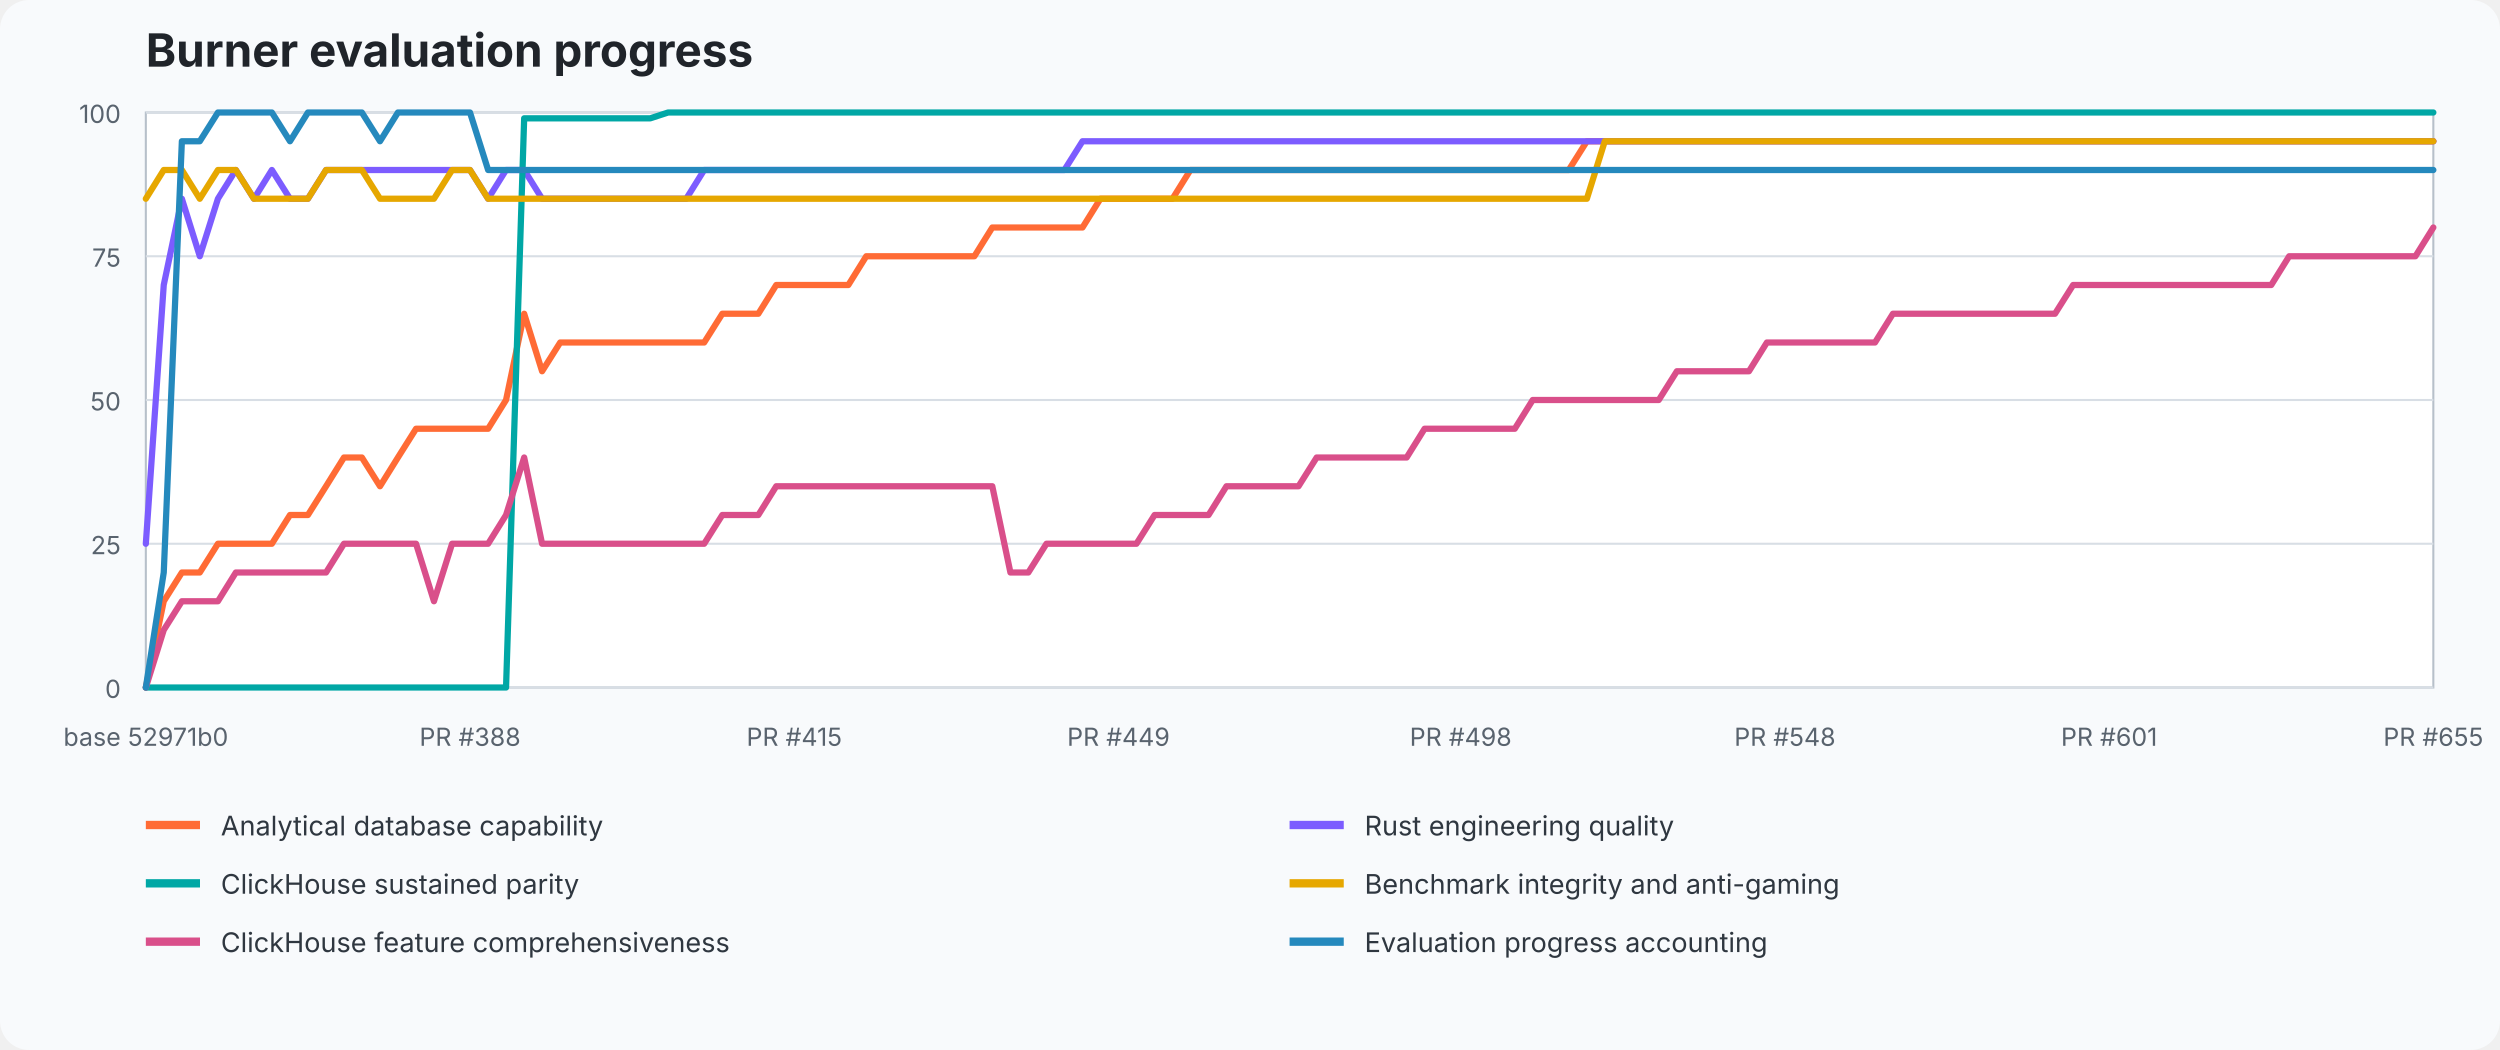
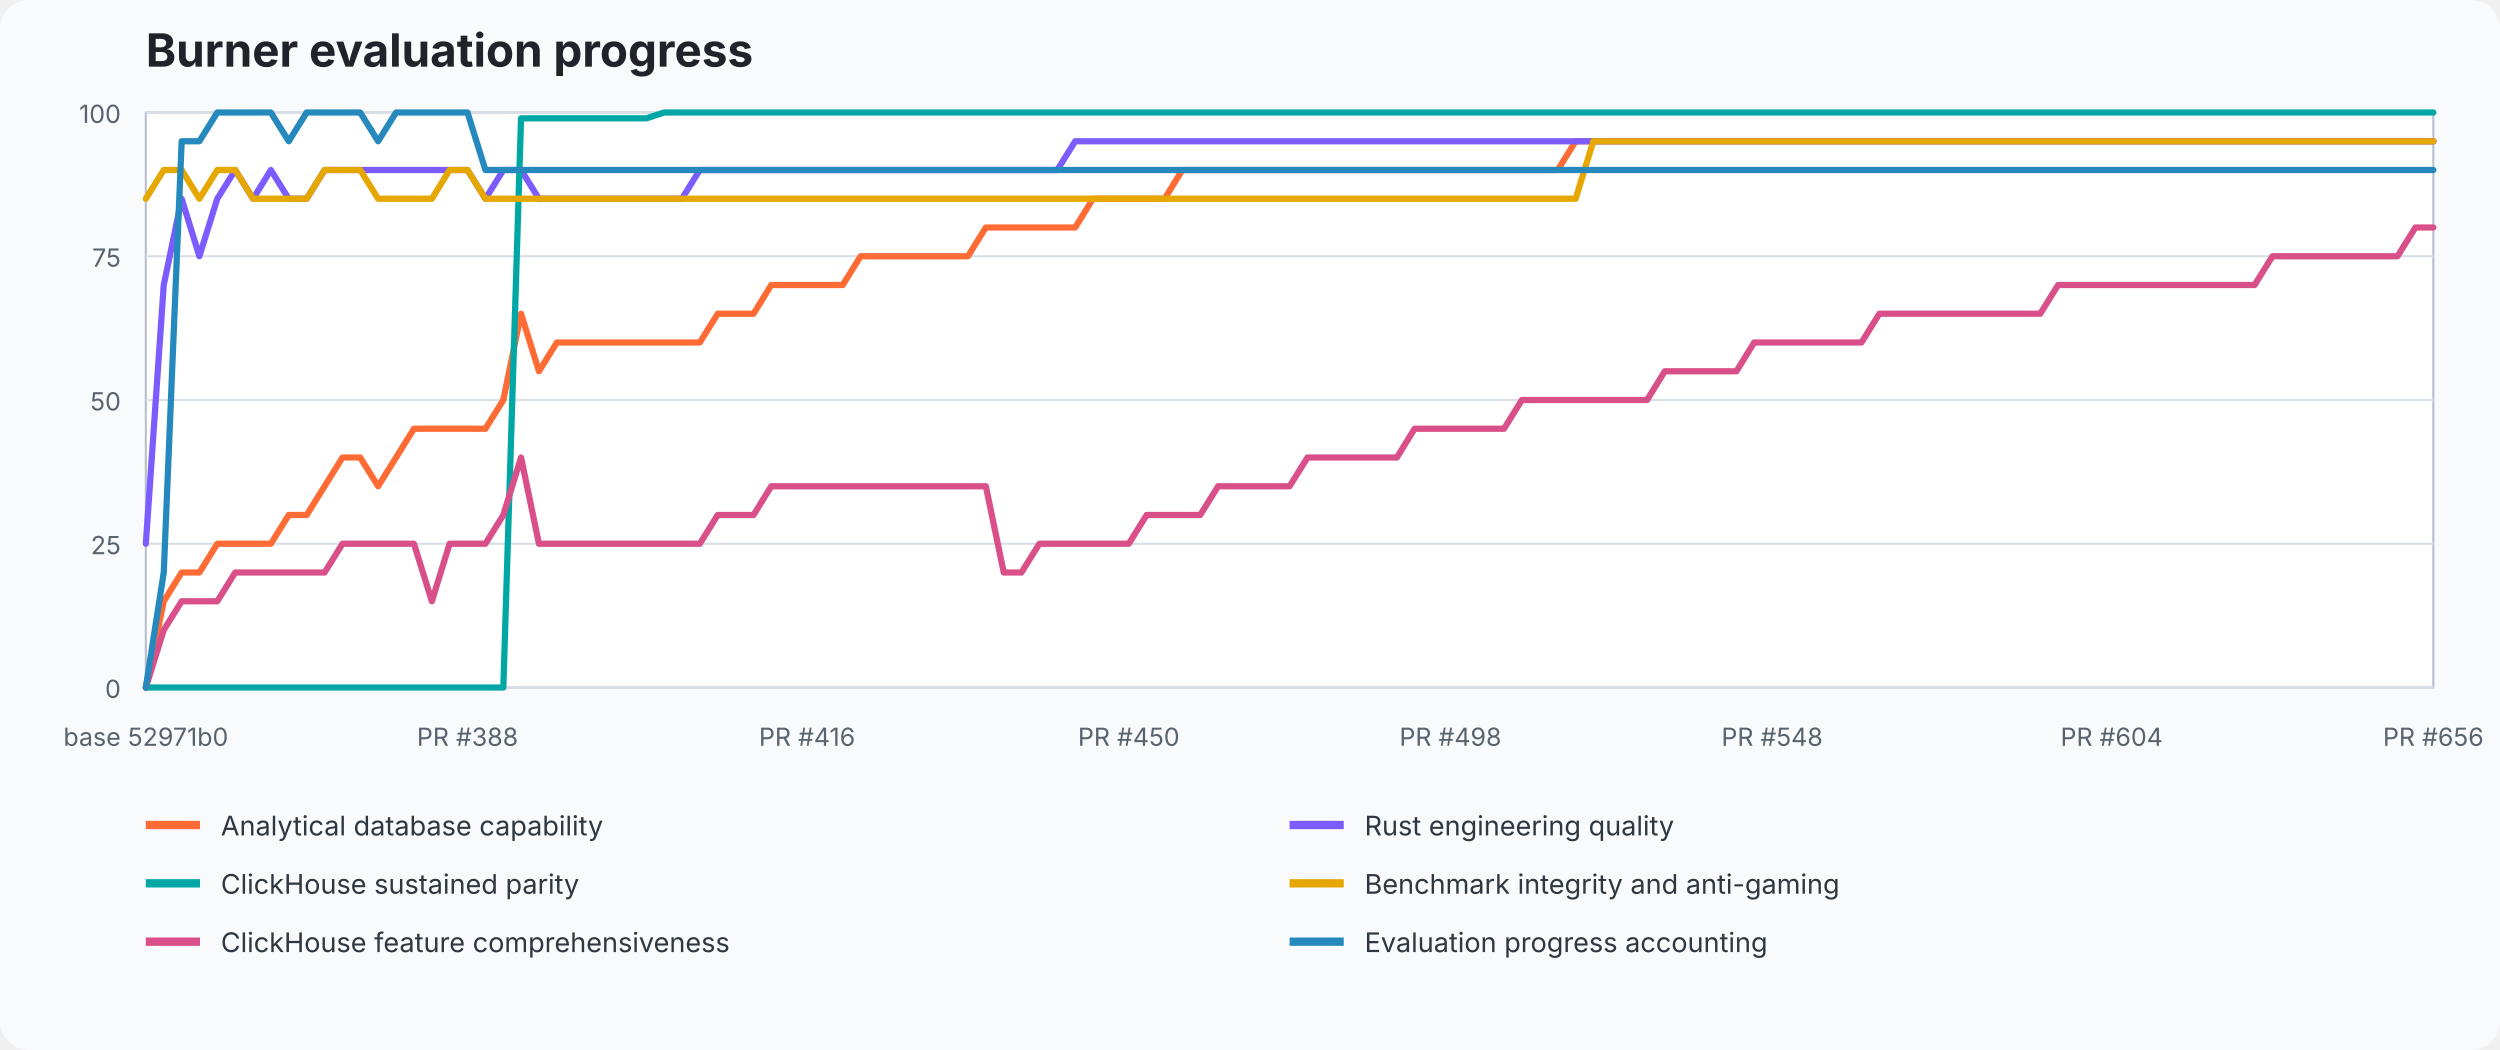
<svg xmlns="http://www.w3.org/2000/svg" width="1200" height="504" viewBox="0 0 1200 504" role="img" aria-labelledby="title desc">
  <style>text{font-family:ui-sans-serif,system-ui,-apple-system,BlinkMacSystemFont,"Segoe UI",sans-serif}.title{font-size:22px;font-weight:700;fill:#20242a}.axis{font-size:12px;fill:#59636e}.legend{font-size:13px;fill:#2f3740}.grid{stroke:#d8dee5;stroke-width:1}.plot{fill:#fff;stroke:#b7c0ca}</style>
  <rect width="100%" height="100%" fill="#f8fafc" rx="14" />
  <text x="70" y="32" class="title">Burner evaluation progress</text>
  <rect x="70" y="54" width="1098" height="276" class="plot" />
  <line x1="70" y1="330" x2="1168" y2="330" class="grid" />
  <text x="58" y="335" text-anchor="end" class="axis">0</text>
  <line x1="70" y1="261" x2="1168" y2="261" class="grid" />
  <text x="58" y="266" text-anchor="end" class="axis">25</text>
  <line x1="70" y1="192" x2="1168" y2="192" class="grid" />
  <text x="58" y="197" text-anchor="end" class="axis">50</text>
  <line x1="70" y1="123" x2="1168" y2="123" class="grid" />
  <text x="58" y="128" text-anchor="end" class="axis">75</text>
  <line x1="70" y1="54" x2="1168" y2="54" class="grid" />
  <text x="58" y="59" text-anchor="end" class="axis">100</text>
-   <polyline points="70.0,330.0 78.6,288.6 87.3,274.8 95.9,274.8 104.6,261.0 113.2,261.0 121.9,261.0 130.5,261.0 139.2,247.2 147.8,247.2 156.5,233.4 165.1,219.6 173.7,219.6 182.4,233.4 191.0,219.6 199.7,205.8 208.3,205.8 217.0,205.8 225.6,205.8 234.3,205.8 242.9,192.0 251.6,150.6 260.2,178.2 268.9,164.4 277.5,164.4 286.1,164.4 294.8,164.4 303.4,164.4 312.1,164.4 320.7,164.4 329.4,164.4 338.0,164.4 346.7,150.6 355.3,150.6 364.0,150.6 372.6,136.8 381.2,136.8 389.9,136.8 398.5,136.8 407.2,136.8 415.8,123.0 424.5,123.0 433.1,123.0 441.8,123.0 450.4,123.0 459.1,123.0 467.7,123.0 476.3,109.2 485.0,109.2 493.6,109.2 502.3,109.2 510.9,109.2 519.6,109.2 528.2,95.4 536.9,95.4 545.5,95.4 554.2,95.4 562.8,95.4 571.4,81.6 580.1,81.6 588.7,81.6 597.4,81.6 606.0,81.6 614.7,81.6 623.3,81.6 632.0,81.6 640.6,81.6 649.3,81.6 657.9,81.6 666.6,81.6 675.2,81.6 683.8,81.6 692.5,81.6 701.1,81.6 709.8,81.6 718.4,81.6 727.1,81.6 735.7,81.6 744.4,81.6 753.0,81.6 761.7,67.8 770.3,67.8 778.9,67.8 787.6,67.8 796.2,67.8 804.9,67.8 813.5,67.8 822.2,67.8 830.8,67.8 839.5,67.8 848.1,67.8 856.8,67.8 865.4,67.8 874.0,67.8 882.7,67.8 891.3,67.8 900.0,67.8 908.6,67.8 917.3,67.8 925.9,67.8 934.6,67.8 943.2,67.8 951.9,67.8 960.5,67.8 969.1,67.8 977.8,67.8 986.4,67.8 995.1,67.8 1003.7,67.8 1012.4,67.8 1021.0,67.8 1029.7,67.8 1038.3,67.8 1047.0,67.8 1055.6,67.8 1064.3,67.8 1072.9,67.8 1081.5,67.8 1090.2,67.8 1098.8,67.8 1107.5,67.8 1116.1,67.8 1124.8,67.8 1133.4,67.8 1142.1,67.8 1150.7,67.8 1159.4,67.8 1168.0,67.8" fill="none" stroke="#ff6b35" stroke-width="3" stroke-linejoin="round" stroke-linecap="round" />
-   <polyline points="70.0,261.0 78.6,136.8 87.3,95.4 95.9,123.0 104.6,95.4 113.2,81.6 121.9,95.4 130.5,81.6 139.2,95.4 147.8,95.4 156.5,81.6 165.1,81.6 173.7,81.6 182.4,81.6 191.0,81.6 199.7,81.6 208.3,81.6 217.0,81.6 225.6,81.6 234.3,95.4 242.9,81.6 251.6,81.6 260.2,95.4 268.9,95.4 277.5,95.4 286.1,95.4 294.8,95.4 303.4,95.4 312.1,95.4 320.7,95.4 329.4,95.4 338.0,81.6 346.7,81.6 355.3,81.6 364.0,81.6 372.6,81.6 381.2,81.6 389.9,81.6 398.5,81.6 407.2,81.6 415.8,81.6 424.5,81.6 433.1,81.6 441.8,81.6 450.4,81.6 459.1,81.6 467.7,81.6 476.3,81.6 485.0,81.6 493.6,81.6 502.3,81.6 510.9,81.6 519.6,67.8 528.2,67.8 536.9,67.8 545.5,67.8 554.2,67.8 562.8,67.8 571.4,67.8 580.1,67.8 588.7,67.8 597.4,67.8 606.0,67.8 614.7,67.8 623.3,67.8 632.0,67.8 640.6,67.8 649.3,67.8 657.9,67.8 666.6,67.8 675.2,67.8 683.8,67.8 692.5,67.8 701.1,67.8 709.8,67.8 718.4,67.8 727.1,67.8 735.7,67.8 744.4,67.8 753.0,67.8 761.7,67.8 770.3,67.8 778.9,67.8 787.6,67.8 796.2,67.8 804.9,67.8 813.5,67.8 822.2,67.8 830.8,67.8 839.5,67.8 848.1,67.8 856.8,67.8 865.4,67.8 874.0,67.8 882.7,67.8 891.3,67.8 900.0,67.8 908.6,67.8 917.3,67.8 925.9,67.8 934.6,67.8 943.2,67.8 951.9,67.8 960.5,67.8 969.1,67.8 977.8,67.8 986.4,67.8 995.1,67.8 1003.7,67.8 1012.4,67.8 1021.0,67.8 1029.7,67.8 1038.3,67.8 1047.0,67.8 1055.6,67.8 1064.3,67.8 1072.9,67.8 1081.5,67.8 1090.2,67.8 1098.8,67.8 1107.5,67.8 1116.1,67.8 1124.8,67.8 1133.4,67.8 1142.1,67.8 1150.7,67.8 1159.4,67.8 1168.0,67.8" fill="none" stroke="#7c5cff" stroke-width="3" stroke-linejoin="round" stroke-linecap="round" />
-   <polyline points="70.0,330.0 78.6,330.0 87.3,330.0 95.9,330.0 104.6,330.0 113.2,330.0 121.9,330.0 130.5,330.0 139.2,330.0 147.8,330.0 156.5,330.0 165.1,330.0 173.7,330.0 182.4,330.0 191.0,330.0 199.7,330.0 208.3,330.0 217.0,330.0 225.6,330.0 234.3,330.0 242.9,330.0 251.6,56.8 260.2,56.8 268.9,56.8 277.5,56.8 286.1,56.8 294.8,56.8 303.4,56.8 312.1,56.8 320.7,54.0 329.4,54.0 338.0,54.0 346.7,54.0 355.3,54.0 364.0,54.0 372.6,54.0 381.2,54.0 389.9,54.0 398.5,54.0 407.2,54.0 415.8,54.0 424.5,54.0 433.1,54.0 441.8,54.0 450.4,54.0 459.1,54.0 467.7,54.0 476.3,54.0 485.0,54.0 493.6,54.0 502.3,54.0 510.9,54.0 519.6,54.0 528.2,54.0 536.9,54.0 545.5,54.0 554.2,54.0 562.8,54.0 571.4,54.0 580.1,54.0 588.7,54.0 597.4,54.0 606.0,54.0 614.7,54.0 623.3,54.0 632.0,54.0 640.6,54.0 649.3,54.0 657.9,54.0 666.6,54.0 675.2,54.0 683.8,54.0 692.5,54.0 701.1,54.0 709.8,54.0 718.4,54.0 727.1,54.0 735.7,54.0 744.4,54.0 753.0,54.0 761.7,54.0 770.3,54.0 778.9,54.0 787.6,54.0 796.2,54.0 804.9,54.0 813.5,54.0 822.2,54.0 830.8,54.0 839.5,54.0 848.1,54.0 856.8,54.0 865.4,54.0 874.0,54.0 882.7,54.0 891.3,54.0 900.0,54.0 908.6,54.0 917.3,54.0 925.9,54.0 934.6,54.0 943.2,54.0 951.9,54.0 960.5,54.0 969.1,54.0 977.8,54.0 986.4,54.0 995.1,54.0 1003.7,54.0 1012.4,54.0 1021.0,54.0 1029.7,54.0 1038.3,54.0 1047.0,54.0 1055.6,54.0 1064.3,54.0 1072.9,54.0 1081.5,54.0 1090.2,54.0 1098.8,54.0 1107.5,54.0 1116.1,54.0 1124.8,54.0 1133.4,54.0 1142.1,54.0 1150.7,54.0 1159.4,54.0 1168.0,54.0" fill="none" stroke="#00a7a5" stroke-width="3" stroke-linejoin="round" stroke-linecap="round" />
-   <polyline points="70.0,95.4 78.6,81.6 87.3,81.6 95.9,95.4 104.6,81.6 113.2,81.6 121.9,95.4 130.5,95.4 139.2,95.4 147.8,95.4 156.5,81.6 165.1,81.6 173.7,81.6 182.4,95.4 191.0,95.4 199.7,95.4 208.3,95.4 217.0,81.6 225.6,81.6 234.3,95.4 242.9,95.4 251.6,95.4 260.2,95.4 268.9,95.4 277.5,95.4 286.1,95.4 294.8,95.4 303.4,95.4 312.1,95.4 320.7,95.4 329.4,95.4 338.0,95.4 346.7,95.4 355.3,95.4 364.0,95.4 372.6,95.4 381.2,95.4 389.9,95.4 398.5,95.4 407.2,95.4 415.8,95.4 424.5,95.4 433.1,95.4 441.8,95.4 450.4,95.4 459.1,95.4 467.7,95.4 476.3,95.4 485.0,95.4 493.6,95.4 502.3,95.4 510.9,95.4 519.6,95.4 528.2,95.4 536.9,95.4 545.5,95.4 554.2,95.4 562.8,95.4 571.4,95.4 580.1,95.4 588.7,95.4 597.4,95.4 606.0,95.4 614.7,95.4 623.3,95.4 632.0,95.4 640.6,95.4 649.3,95.4 657.9,95.4 666.6,95.4 675.2,95.4 683.8,95.4 692.5,95.4 701.1,95.4 709.8,95.4 718.4,95.4 727.1,95.4 735.7,95.4 744.4,95.4 753.0,95.4 761.7,95.4 770.3,67.8 778.9,67.8 787.6,67.8 796.2,67.8 804.9,67.8 813.5,67.8 822.2,67.8 830.8,67.8 839.5,67.8 848.1,67.8 856.8,67.8 865.4,67.8 874.0,67.8 882.7,67.8 891.3,67.8 900.0,67.8 908.6,67.8 917.3,67.8 925.9,67.8 934.6,67.8 943.2,67.8 951.9,67.8 960.5,67.8 969.1,67.8 977.8,67.8 986.4,67.8 995.1,67.8 1003.7,67.8 1012.4,67.8 1021.0,67.8 1029.7,67.8 1038.3,67.8 1047.0,67.8 1055.6,67.8 1064.3,67.8 1072.9,67.8 1081.5,67.8 1090.2,67.8 1098.8,67.8 1107.5,67.8 1116.1,67.8 1124.8,67.8 1133.4,67.8 1142.1,67.8 1150.7,67.8 1159.4,67.8 1168.0,67.8" fill="none" stroke="#e6a700" stroke-width="3" stroke-linejoin="round" stroke-linecap="round" />
-   <polyline points="70.0,330.0 78.6,302.4 87.3,288.6 95.9,288.6 104.6,288.6 113.2,274.8 121.9,274.8 130.5,274.8 139.2,274.8 147.8,274.8 156.5,274.8 165.1,261.0 173.7,261.0 182.4,261.0 191.0,261.0 199.7,261.0 208.3,288.6 217.0,261.0 225.6,261.0 234.3,261.0 242.9,247.2 251.6,219.6 260.2,261.0 268.9,261.0 277.5,261.0 286.1,261.0 294.8,261.0 303.4,261.0 312.1,261.0 320.7,261.0 329.4,261.0 338.0,261.0 346.7,247.2 355.3,247.2 364.0,247.2 372.6,233.4 381.2,233.4 389.9,233.4 398.5,233.4 407.2,233.4 415.8,233.4 424.5,233.4 433.1,233.4 441.8,233.4 450.4,233.4 459.1,233.4 467.7,233.4 476.3,233.4 485.0,274.8 493.6,274.8 502.3,261.0 510.9,261.0 519.6,261.0 528.2,261.0 536.9,261.0 545.5,261.0 554.2,247.2 562.8,247.2 571.4,247.2 580.1,247.2 588.7,233.4 597.4,233.4 606.0,233.4 614.7,233.4 623.3,233.4 632.0,219.6 640.6,219.6 649.3,219.6 657.9,219.6 666.6,219.6 675.2,219.6 683.8,205.8 692.5,205.8 701.1,205.8 709.8,205.8 718.4,205.8 727.1,205.8 735.7,192.0 744.4,192.0 753.0,192.0 761.7,192.0 770.3,192.0 778.9,192.0 787.6,192.0 796.2,192.0 804.9,178.2 813.5,178.2 822.2,178.2 830.8,178.2 839.5,178.2 848.1,164.4 856.8,164.4 865.4,164.4 874.0,164.4 882.7,164.4 891.3,164.4 900.0,164.4 908.6,150.6 917.3,150.6 925.9,150.6 934.6,150.6 943.2,150.6 951.9,150.6 960.5,150.6 969.1,150.6 977.8,150.6 986.4,150.6 995.1,136.8 1003.7,136.8 1012.4,136.8 1021.0,136.8 1029.7,136.8 1038.3,136.8 1047.0,136.8 1055.6,136.8 1064.3,136.8 1072.9,136.8 1081.5,136.8 1090.2,136.8 1098.8,123.0 1107.5,123.0 1116.1,123.0 1124.8,123.0 1133.4,123.0 1142.1,123.0 1150.7,123.0 1159.4,123.0 1168.0,109.2" fill="none" stroke="#d94f8a" stroke-width="3" stroke-linejoin="round" stroke-linecap="round" />
-   <polyline points="70.0,330.0 78.6,274.8 87.3,67.8 95.9,67.8 104.6,54.0 113.2,54.0 121.9,54.0 130.5,54.0 139.2,67.8 147.8,54.0 156.5,54.0 165.1,54.0 173.7,54.0 182.4,67.8 191.0,54.0 199.7,54.0 208.3,54.0 217.0,54.0 225.6,54.0 234.3,81.6 242.9,81.6 251.6,81.6 260.2,81.6 268.9,81.6 277.5,81.6 286.1,81.6 294.8,81.6 303.4,81.6 312.1,81.6 320.7,81.6 329.4,81.6 338.0,81.6 346.7,81.6 355.3,81.6 364.0,81.6 372.6,81.6 381.2,81.6 389.9,81.6 398.5,81.6 407.2,81.6 415.8,81.6 424.5,81.6 433.1,81.6 441.8,81.6 450.4,81.6 459.1,81.6 467.7,81.6 476.3,81.6 485.0,81.6 493.6,81.6 502.3,81.6 510.9,81.6 519.6,81.6 528.2,81.6 536.9,81.6 545.5,81.6 554.2,81.6 562.8,81.6 571.4,81.6 580.1,81.6 588.7,81.6 597.4,81.6 606.0,81.6 614.7,81.6 623.3,81.6 632.0,81.6 640.6,81.6 649.3,81.6 657.9,81.6 666.6,81.6 675.2,81.6 683.8,81.6 692.5,81.6 701.1,81.6 709.8,81.6 718.4,81.6 727.1,81.6 735.7,81.6 744.4,81.6 753.0,81.6 761.7,81.6 770.3,81.6 778.9,81.6 787.6,81.6 796.2,81.6 804.9,81.6 813.5,81.6 822.2,81.6 830.8,81.6 839.5,81.6 848.1,81.6 856.8,81.6 865.4,81.6 874.0,81.6 882.7,81.6 891.3,81.6 900.0,81.6 908.6,81.6 917.3,81.6 925.9,81.6 934.6,81.6 943.2,81.6 951.9,81.6 960.5,81.6 969.1,81.6 977.8,81.6 986.4,81.6 995.1,81.6 1003.7,81.6 1012.4,81.6 1021.0,81.6 1029.7,81.6 1038.3,81.6 1047.0,81.6 1055.6,81.6 1064.3,81.6 1072.9,81.6 1081.5,81.6 1090.2,81.6 1098.8,81.6 1107.5,81.6 1116.1,81.6 1124.8,81.6 1133.4,81.6 1142.1,81.6 1150.7,81.6 1159.4,81.6 1168.0,81.6" fill="none" stroke="#2589bd" stroke-width="3" stroke-linejoin="round" stroke-linecap="round" />
+   <polyline points="70.0,330.0 78.6,288.6 87.2,274.8 95.7,274.8 104.3,261.0 112.9,261.0 121.5,261.0 130.0,261.0 138.6,247.2 147.2,247.2 155.8,233.4 164.4,219.6 172.9,219.6 181.5,233.4 190.1,219.6 198.7,205.8 207.3,205.8 215.8,205.8 224.4,205.8 233.0,205.8 241.6,192.0 250.1,150.6 258.7,178.2 267.3,164.4 275.9,164.4 284.5,164.4 293.0,164.4 301.6,164.4 310.2,164.4 318.8,164.4 327.3,164.4 335.9,164.4 344.5,150.6 353.1,150.6 361.7,150.6 370.2,136.8 378.8,136.8 387.4,136.8 396.0,136.8 404.5,136.8 413.1,123.0 421.7,123.0 430.3,123.0 438.9,123.0 447.4,123.0 456.0,123.0 464.6,123.0 473.2,109.2 481.8,109.2 490.3,109.2 498.9,109.2 507.5,109.2 516.1,109.2 524.6,95.4 533.2,95.4 541.8,95.4 550.4,95.4 559.0,95.4 567.5,81.6 576.1,81.6 584.7,81.6 593.3,81.6 601.8,81.6 610.4,81.6 619.0,81.6 627.6,81.6 636.2,81.6 644.7,81.6 653.3,81.6 661.9,81.6 670.5,81.6 679.0,81.6 687.6,81.6 696.2,81.6 704.8,81.6 713.4,81.6 721.9,81.6 730.5,81.6 739.1,81.6 747.7,81.6 756.3,67.8 764.8,67.8 773.4,67.8 782.0,67.8 790.6,67.8 799.1,67.8 807.7,67.8 816.3,67.8 824.9,67.8 833.5,67.8 842.0,67.8 850.6,67.8 859.2,67.8 867.8,67.8 876.3,67.8 884.9,67.8 893.5,67.8 902.1,67.8 910.7,67.8 919.2,67.8 927.8,67.8 936.4,67.8 945.0,67.8 953.5,67.8 962.1,67.8 970.7,67.8 979.3,67.8 987.9,67.8 996.4,67.8 1005.0,67.8 1013.6,67.8 1022.2,67.8 1030.8,67.8 1039.3,67.8 1047.9,67.8 1056.5,67.8 1065.1,67.8 1073.6,67.8 1082.2,67.8 1090.8,67.8 1099.4,67.8 1108.0,67.8 1116.5,67.8 1125.1,67.8 1133.7,67.8 1142.3,67.8 1150.8,67.8 1159.4,67.8 1168.0,67.8" fill="none" stroke="#ff6b35" stroke-width="3" stroke-linejoin="round" stroke-linecap="round" />
+   <polyline points="70.0,261.0 78.6,136.8 87.2,95.4 95.7,123.0 104.3,95.4 112.9,81.6 121.5,95.4 130.0,81.6 138.6,95.4 147.2,95.4 155.8,81.6 164.4,81.6 172.9,81.6 181.5,81.6 190.1,81.6 198.7,81.6 207.3,81.6 215.8,81.6 224.4,81.6 233.0,95.4 241.6,81.6 250.1,81.6 258.7,95.4 267.3,95.4 275.9,95.4 284.5,95.4 293.0,95.4 301.6,95.4 310.2,95.4 318.8,95.4 327.3,95.4 335.9,81.6 344.5,81.6 353.1,81.6 361.7,81.6 370.2,81.6 378.8,81.6 387.4,81.6 396.0,81.6 404.5,81.6 413.1,81.6 421.7,81.6 430.3,81.6 438.9,81.6 447.4,81.6 456.0,81.6 464.6,81.6 473.2,81.6 481.8,81.6 490.3,81.6 498.9,81.6 507.5,81.6 516.1,67.8 524.6,67.8 533.2,67.8 541.8,67.8 550.4,67.8 559.0,67.8 567.5,67.8 576.1,67.8 584.7,67.8 593.3,67.8 601.8,67.8 610.4,67.8 619.0,67.8 627.6,67.8 636.2,67.8 644.7,67.8 653.3,67.8 661.9,67.8 670.5,67.8 679.0,67.8 687.6,67.8 696.2,67.8 704.8,67.8 713.4,67.8 721.9,67.8 730.5,67.8 739.1,67.8 747.7,67.8 756.3,67.8 764.8,67.8 773.4,67.8 782.0,67.8 790.6,67.8 799.1,67.8 807.7,67.8 816.3,67.8 824.9,67.8 833.5,67.8 842.0,67.8 850.6,67.8 859.2,67.8 867.8,67.8 876.3,67.8 884.9,67.8 893.5,67.8 902.1,67.8 910.7,67.8 919.2,67.8 927.8,67.8 936.4,67.8 945.0,67.8 953.5,67.8 962.1,67.8 970.7,67.8 979.3,67.8 987.9,67.8 996.4,67.8 1005.0,67.8 1013.6,67.8 1022.2,67.8 1030.8,67.8 1039.3,67.8 1047.9,67.8 1056.5,67.8 1065.1,67.8 1073.6,67.8 1082.2,67.8 1090.8,67.8 1099.4,67.8 1108.0,67.8 1116.5,67.8 1125.1,67.8 1133.7,67.8 1142.3,67.8 1150.8,67.8 1159.4,67.8 1168.0,67.8" fill="none" stroke="#7c5cff" stroke-width="3" stroke-linejoin="round" stroke-linecap="round" />
+   <polyline points="70.0,330.0 78.6,330.0 87.2,330.0 95.7,330.0 104.3,330.0 112.9,330.0 121.5,330.0 130.0,330.0 138.6,330.0 147.2,330.0 155.8,330.0 164.4,330.0 172.9,330.0 181.5,330.0 190.1,330.0 198.7,330.0 207.3,330.0 215.8,330.0 224.4,330.0 233.0,330.0 241.6,330.0 250.1,56.8 258.7,56.8 267.3,56.8 275.9,56.8 284.5,56.8 293.0,56.8 301.6,56.8 310.2,56.8 318.8,54.0 327.3,54.0 335.9,54.0 344.5,54.0 353.1,54.0 361.7,54.0 370.2,54.0 378.8,54.0 387.4,54.0 396.0,54.0 404.5,54.0 413.1,54.0 421.7,54.0 430.3,54.0 438.9,54.0 447.4,54.0 456.0,54.0 464.6,54.0 473.2,54.0 481.8,54.0 490.3,54.0 498.9,54.0 507.5,54.0 516.1,54.0 524.6,54.0 533.2,54.0 541.8,54.0 550.4,54.0 559.0,54.0 567.5,54.0 576.1,54.0 584.7,54.0 593.3,54.0 601.8,54.0 610.4,54.0 619.0,54.0 627.6,54.0 636.2,54.0 644.7,54.0 653.3,54.0 661.9,54.0 670.5,54.0 679.0,54.0 687.6,54.0 696.2,54.0 704.8,54.0 713.4,54.0 721.9,54.0 730.5,54.0 739.1,54.0 747.7,54.0 756.3,54.0 764.8,54.0 773.4,54.0 782.0,54.0 790.6,54.0 799.1,54.0 807.7,54.0 816.3,54.0 824.9,54.0 833.5,54.0 842.0,54.0 850.6,54.0 859.2,54.0 867.8,54.0 876.3,54.0 884.9,54.0 893.5,54.0 902.1,54.0 910.7,54.0 919.2,54.0 927.8,54.0 936.4,54.0 945.0,54.0 953.5,54.0 962.1,54.0 970.7,54.0 979.3,54.0 987.9,54.0 996.4,54.0 1005.0,54.0 1013.6,54.0 1022.2,54.0 1030.8,54.0 1039.3,54.0 1047.9,54.0 1056.5,54.0 1065.1,54.0 1073.6,54.0 1082.2,54.0 1090.8,54.0 1099.4,54.0 1108.0,54.0 1116.5,54.0 1125.1,54.0 1133.7,54.0 1142.3,54.0 1150.8,54.0 1159.4,54.0 1168.0,54.0" fill="none" stroke="#00a7a5" stroke-width="3" stroke-linejoin="round" stroke-linecap="round" />
+   <polyline points="70.0,95.4 78.6,81.6 87.2,81.6 95.7,95.4 104.3,81.6 112.9,81.6 121.5,95.4 130.0,95.4 138.6,95.4 147.2,95.4 155.8,81.6 164.4,81.6 172.9,81.6 181.5,95.4 190.1,95.4 198.7,95.4 207.3,95.4 215.8,81.6 224.4,81.6 233.0,95.4 241.6,95.4 250.1,95.4 258.7,95.4 267.3,95.4 275.9,95.4 284.5,95.4 293.0,95.4 301.6,95.4 310.2,95.4 318.8,95.4 327.3,95.4 335.9,95.4 344.5,95.4 353.1,95.4 361.7,95.4 370.2,95.4 378.8,95.4 387.4,95.4 396.0,95.4 404.5,95.4 413.1,95.4 421.7,95.4 430.3,95.4 438.9,95.4 447.4,95.4 456.0,95.4 464.6,95.4 473.2,95.4 481.8,95.4 490.3,95.4 498.9,95.4 507.5,95.4 516.1,95.4 524.6,95.4 533.2,95.4 541.8,95.4 550.4,95.4 559.0,95.4 567.5,95.4 576.1,95.4 584.7,95.4 593.3,95.4 601.8,95.4 610.4,95.4 619.0,95.4 627.6,95.4 636.2,95.4 644.7,95.4 653.3,95.4 661.9,95.4 670.5,95.4 679.0,95.4 687.6,95.4 696.2,95.4 704.8,95.4 713.4,95.4 721.9,95.4 730.5,95.4 739.1,95.4 747.7,95.4 756.3,95.4 764.8,67.8 773.4,67.8 782.0,67.8 790.6,67.8 799.1,67.8 807.7,67.8 816.3,67.8 824.9,67.8 833.5,67.8 842.0,67.8 850.6,67.8 859.2,67.8 867.8,67.8 876.3,67.8 884.9,67.8 893.5,67.8 902.1,67.8 910.7,67.8 919.2,67.8 927.8,67.8 936.4,67.8 945.0,67.8 953.5,67.8 962.1,67.8 970.7,67.8 979.3,67.8 987.9,67.8 996.4,67.8 1005.0,67.8 1013.6,67.8 1022.2,67.8 1030.8,67.8 1039.3,67.8 1047.9,67.8 1056.5,67.8 1065.1,67.8 1073.6,67.8 1082.2,67.8 1090.8,67.8 1099.4,67.8 1108.0,67.8 1116.5,67.8 1125.1,67.8 1133.7,67.8 1142.3,67.8 1150.8,67.8 1159.4,67.8 1168.0,67.8" fill="none" stroke="#e6a700" stroke-width="3" stroke-linejoin="round" stroke-linecap="round" />
+   <polyline points="70.0,330.0 78.6,302.4 87.2,288.6 95.7,288.6 104.3,288.6 112.9,274.8 121.5,274.8 130.0,274.8 138.6,274.8 147.2,274.8 155.8,274.8 164.4,261.0 172.9,261.0 181.5,261.0 190.1,261.0 198.7,261.0 207.3,288.6 215.8,261.0 224.4,261.0 233.0,261.0 241.6,247.2 250.1,219.6 258.7,261.0 267.3,261.0 275.9,261.0 284.5,261.0 293.0,261.0 301.6,261.0 310.2,261.0 318.8,261.0 327.3,261.0 335.9,261.0 344.5,247.2 353.1,247.2 361.7,247.2 370.2,233.4 378.8,233.4 387.4,233.4 396.0,233.4 404.5,233.4 413.1,233.4 421.7,233.4 430.3,233.4 438.9,233.4 447.4,233.4 456.0,233.4 464.6,233.4 473.2,233.4 481.8,274.8 490.3,274.8 498.9,261.0 507.5,261.0 516.1,261.0 524.6,261.0 533.2,261.0 541.8,261.0 550.4,247.2 559.0,247.2 567.5,247.2 576.1,247.2 584.7,233.4 593.3,233.4 601.8,233.4 610.4,233.4 619.0,233.4 627.6,219.6 636.2,219.6 644.7,219.6 653.3,219.6 661.9,219.6 670.5,219.6 679.0,205.8 687.6,205.8 696.2,205.8 704.8,205.8 713.4,205.8 721.9,205.8 730.5,192.0 739.1,192.0 747.7,192.0 756.3,192.0 764.8,192.0 773.4,192.0 782.0,192.0 790.6,192.0 799.1,178.2 807.7,178.2 816.3,178.2 824.9,178.2 833.5,178.2 842.0,164.4 850.6,164.4 859.2,164.4 867.8,164.4 876.3,164.4 884.9,164.4 893.5,164.4 902.1,150.6 910.7,150.6 919.2,150.6 927.8,150.6 936.4,150.6 945.0,150.6 953.5,150.6 962.1,150.6 970.7,150.6 979.3,150.6 987.9,136.8 996.4,136.8 1005.0,136.8 1013.6,136.8 1022.2,136.8 1030.8,136.8 1039.3,136.8 1047.9,136.8 1056.5,136.8 1065.1,136.8 1073.6,136.8 1082.2,136.8 1090.8,123.0 1099.4,123.0 1108.0,123.0 1116.5,123.0 1125.1,123.0 1133.7,123.0 1142.3,123.0 1150.8,123.0 1159.4,109.2 1168.0,109.2" fill="none" stroke="#d94f8a" stroke-width="3" stroke-linejoin="round" stroke-linecap="round" />
+   <polyline points="70.0,330.0 78.6,274.8 87.2,67.8 95.7,67.8 104.3,54.0 112.9,54.0 121.5,54.0 130.0,54.0 138.6,67.8 147.2,54.0 155.8,54.0 164.4,54.0 172.9,54.0 181.5,67.8 190.1,54.0 198.7,54.0 207.3,54.0 215.8,54.0 224.4,54.0 233.0,81.6 241.6,81.6 250.1,81.6 258.7,81.6 267.3,81.6 275.9,81.6 284.5,81.6 293.0,81.6 301.6,81.6 310.2,81.6 318.8,81.6 327.3,81.6 335.9,81.6 344.5,81.6 353.1,81.6 361.7,81.6 370.2,81.6 378.8,81.6 387.4,81.6 396.0,81.6 404.5,81.6 413.1,81.6 421.7,81.6 430.3,81.6 438.9,81.6 447.4,81.6 456.0,81.6 464.6,81.6 473.2,81.6 481.8,81.6 490.3,81.6 498.9,81.6 507.5,81.6 516.1,81.6 524.6,81.6 533.2,81.6 541.8,81.6 550.4,81.6 559.0,81.6 567.5,81.6 576.1,81.6 584.7,81.6 593.3,81.6 601.8,81.6 610.4,81.6 619.0,81.6 627.6,81.6 636.2,81.6 644.7,81.6 653.3,81.6 661.9,81.6 670.5,81.6 679.0,81.6 687.6,81.6 696.2,81.6 704.8,81.6 713.4,81.6 721.9,81.6 730.5,81.6 739.1,81.6 747.7,81.6 756.3,81.6 764.8,81.6 773.4,81.6 782.0,81.6 790.6,81.6 799.1,81.6 807.7,81.6 816.3,81.6 824.9,81.6 833.5,81.6 842.0,81.6 850.6,81.6 859.2,81.6 867.8,81.6 876.3,81.6 884.9,81.6 893.5,81.6 902.1,81.6 910.7,81.6 919.2,81.6 927.8,81.6 936.4,81.6 945.0,81.6 953.5,81.6 962.1,81.6 970.7,81.6 979.3,81.6 987.9,81.6 996.4,81.6 1005.0,81.6 1013.6,81.6 1022.2,81.6 1030.8,81.6 1039.3,81.6 1047.9,81.6 1056.5,81.6 1065.1,81.6 1073.6,81.6 1082.2,81.6 1090.8,81.6 1099.4,81.6 1108.0,81.6 1116.5,81.6 1125.1,81.6 1133.7,81.6 1142.3,81.6 1150.8,81.6 1159.4,81.6 1168.0,81.6" fill="none" stroke="#2589bd" stroke-width="3" stroke-linejoin="round" stroke-linecap="round" />
  <text x="70" y="358" text-anchor="middle" class="axis">base 52971b0</text>
-   <text x="225.622" y="358" text-anchor="middle" class="axis">PR #388</text>
-   <text x="381.244" y="358" text-anchor="middle" class="axis">PR #415</text>
-   <text x="536.866" y="358" text-anchor="middle" class="axis">PR #449</text>
-   <text x="701.134" y="358" text-anchor="middle" class="axis">PR #498</text>
-   <text x="856.756" y="358" text-anchor="middle" class="axis">PR #548</text>
-   <text x="1012.378" y="358" text-anchor="middle" class="axis">PR #601</text>
-   <text x="1168" y="358" text-anchor="middle" class="axis">PR #655</text>
+   <text x="224.406" y="358" text-anchor="middle" class="axis">PR #388</text>
+   <text x="387.391" y="358" text-anchor="middle" class="axis">PR #416</text>
+   <text x="541.797" y="358" text-anchor="middle" class="axis">PR #450</text>
+   <text x="696.203" y="358" text-anchor="middle" class="axis">PR #498</text>
+   <text x="850.609" y="358" text-anchor="middle" class="axis">PR #548</text>
+   <text x="1013.594" y="358" text-anchor="middle" class="axis">PR #604</text>
+   <text x="1168" y="358" text-anchor="middle" class="axis">PR #656</text>
  <line x1="70" y1="396" x2="96" y2="396" stroke="#ff6b35" stroke-width="4" />
  <text x="106" y="401" class="legend">Analytical database capability</text>
  <line x1="619" y1="396" x2="645" y2="396" stroke="#7c5cff" stroke-width="4" />
  <text x="655" y="401" class="legend">Rust engineering quality</text>
  <line x1="70" y1="424" x2="96" y2="424" stroke="#00a7a5" stroke-width="4" />
  <text x="106" y="429" class="legend">ClickHouse sustained parity</text>
  <line x1="619" y1="424" x2="645" y2="424" stroke="#e6a700" stroke-width="4" />
  <text x="655" y="429" class="legend">Benchmark integrity and anti-gaming</text>
  <line x1="70" y1="452" x2="96" y2="452" stroke="#d94f8a" stroke-width="4" />
  <text x="106" y="457" class="legend">ClickHouse feature comprehensiveness</text>
  <line x1="619" y1="452" x2="645" y2="452" stroke="#2589bd" stroke-width="4" />
  <text x="655" y="457" class="legend">Evaluation progress accounting</text>
</svg>
